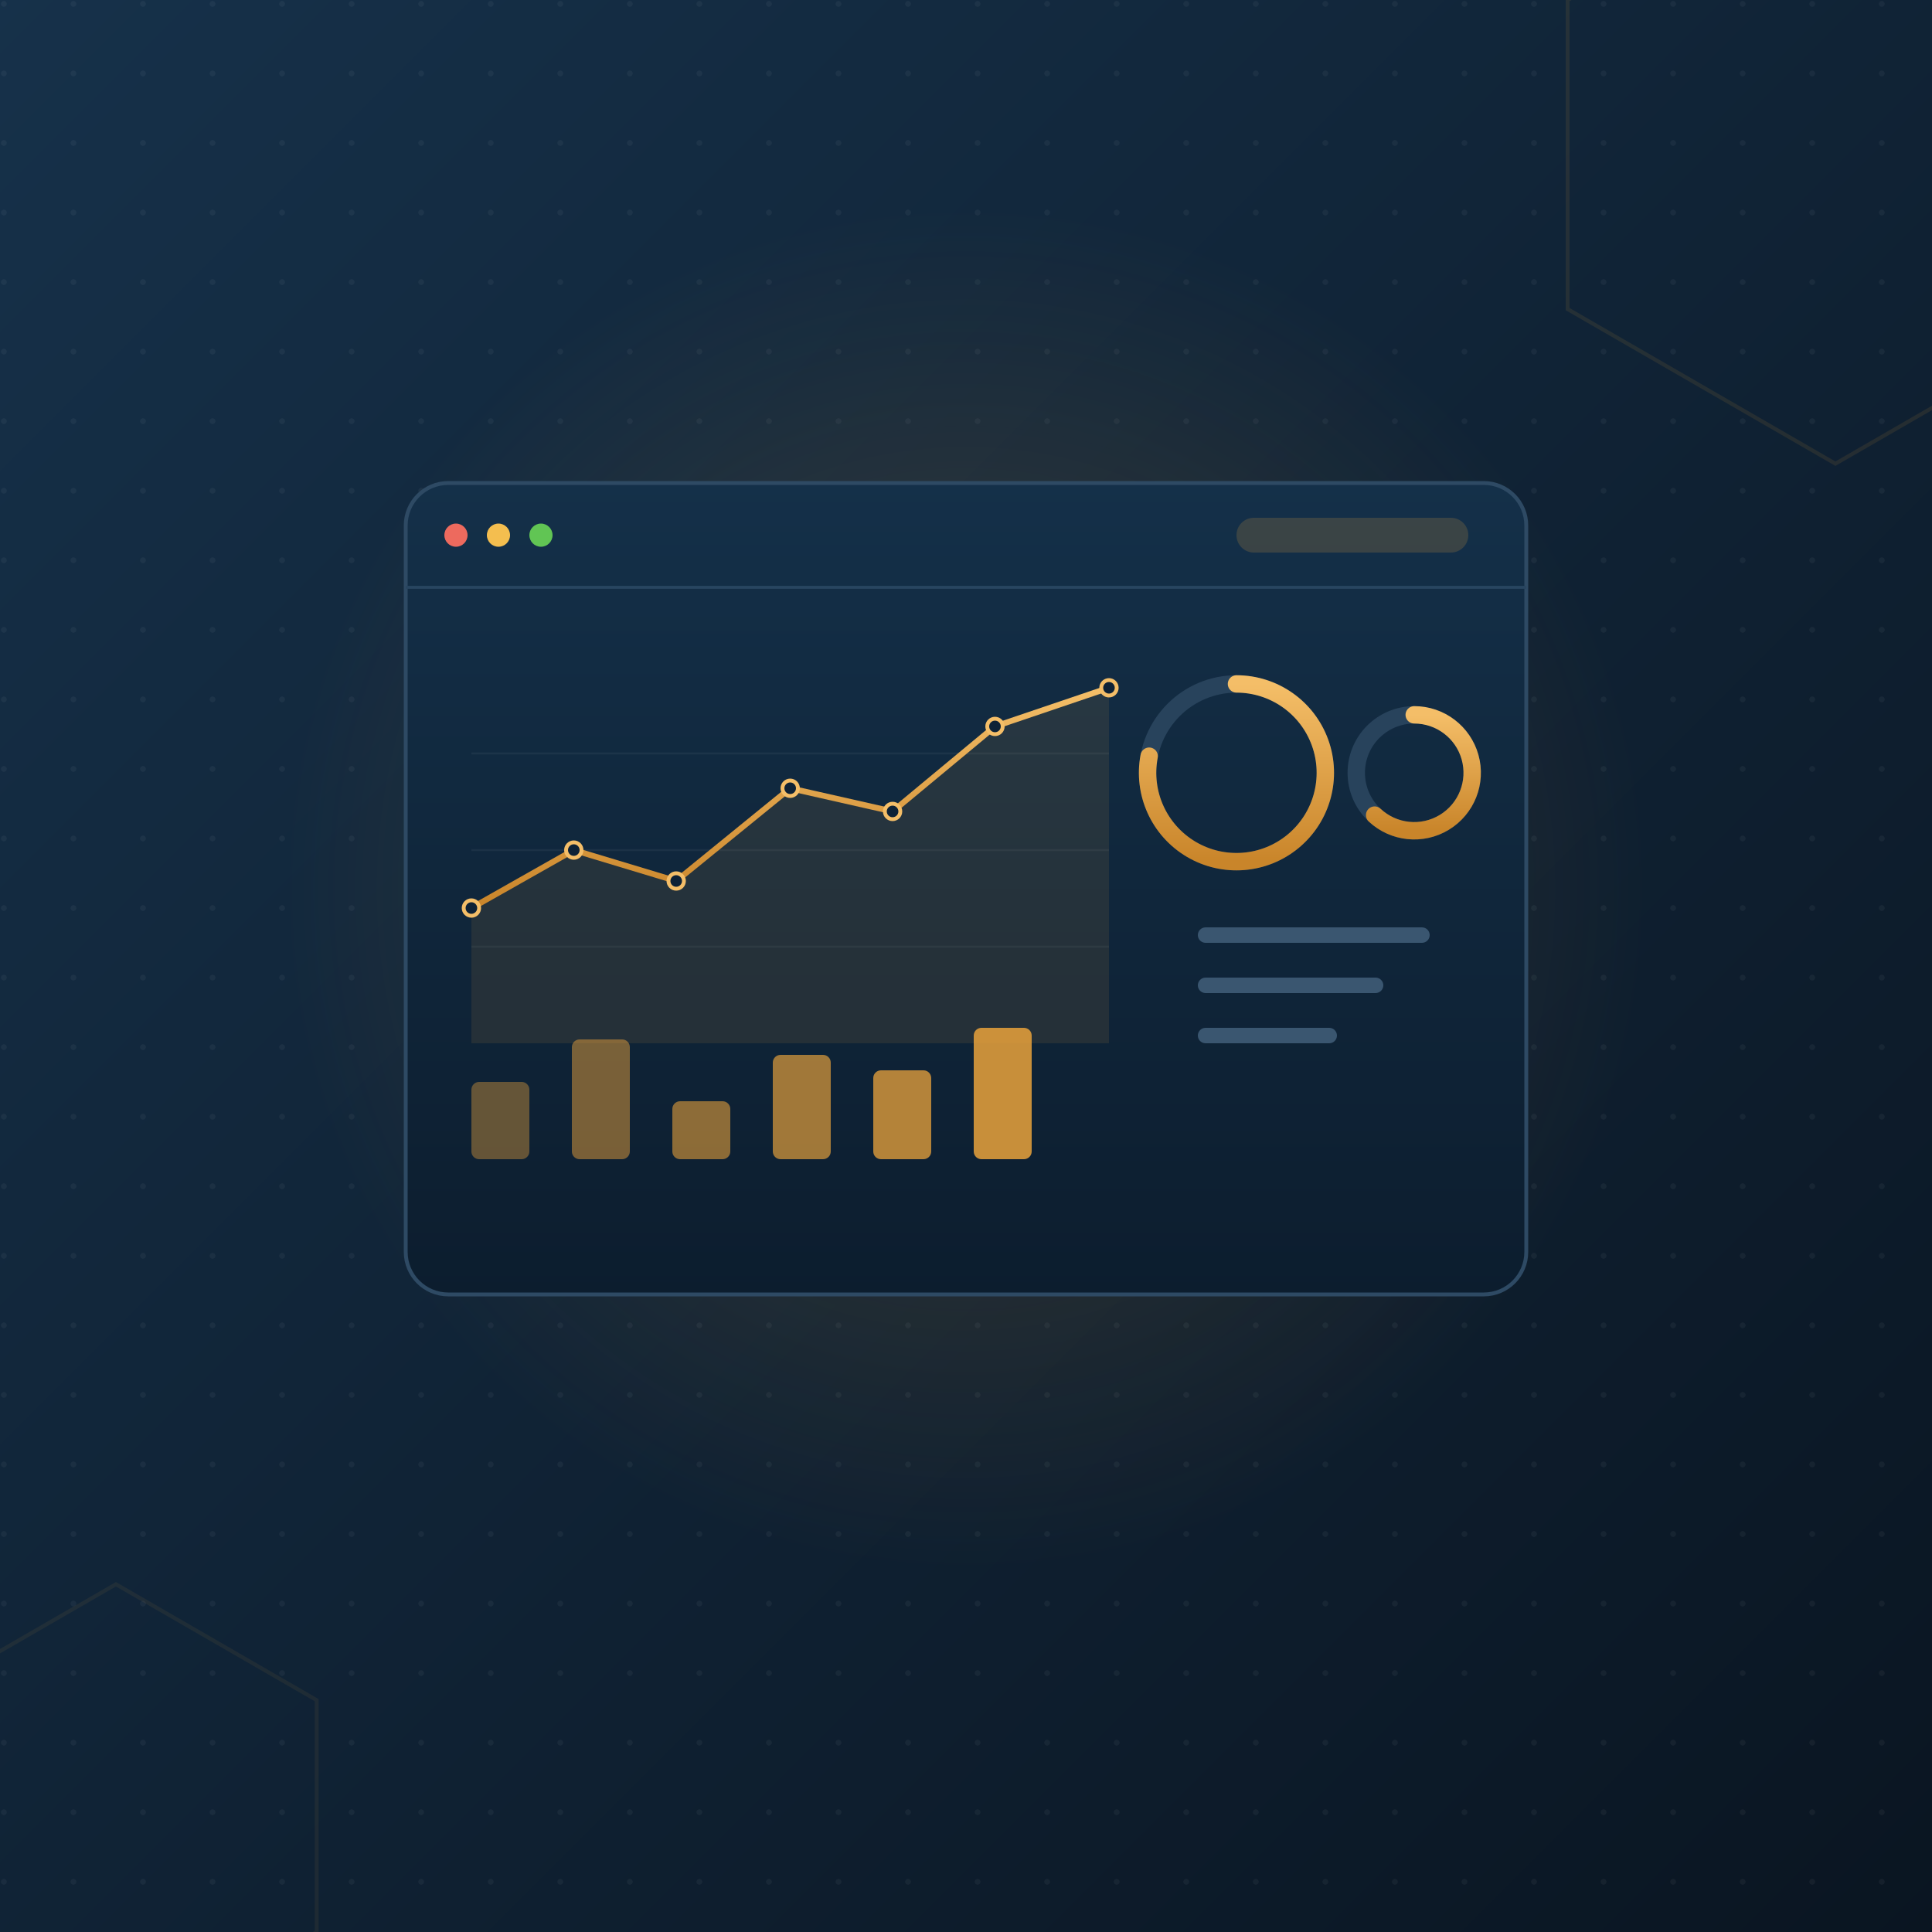
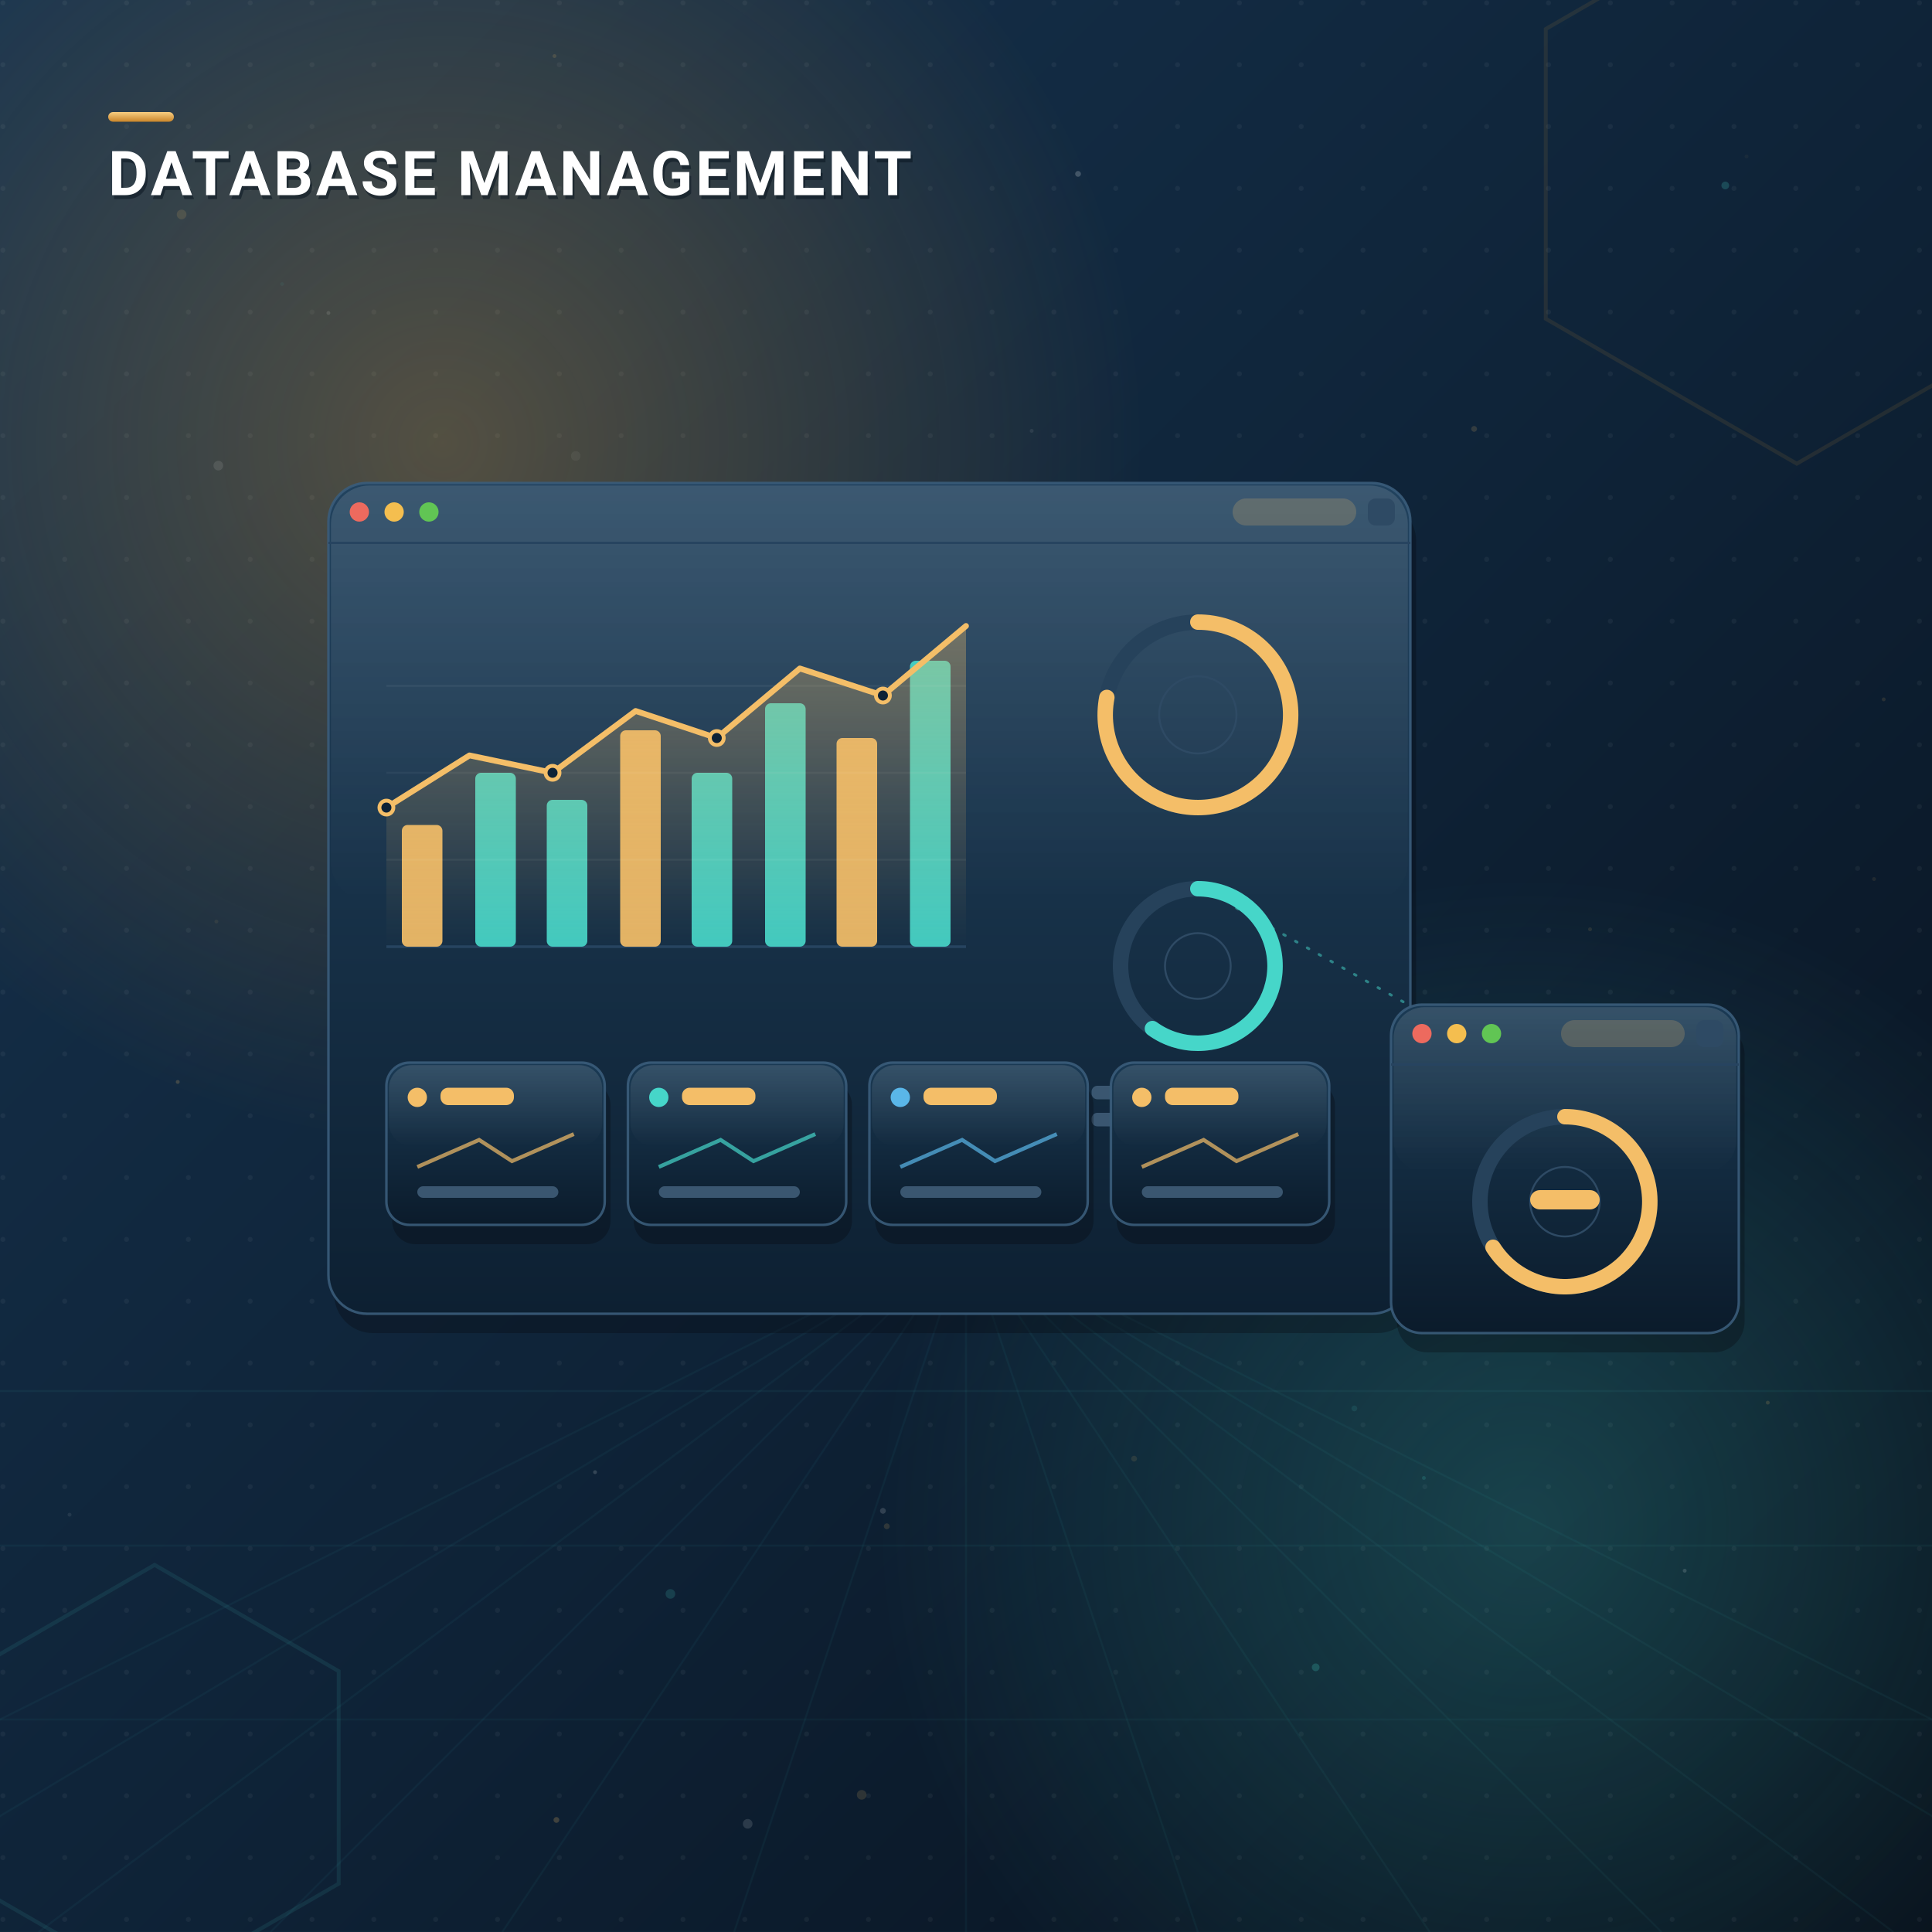
<svg xmlns="http://www.w3.org/2000/svg" viewBox="0 0 1000 1000">
  <defs>
    <linearGradient id="bg" x1="0" y1="0" x2="1" y2="1">
-       <stop offset="0" stop-color="#16314A" />
-       <stop offset="1" stop-color="#0A1521" />
-     </linearGradient>
-     <radialGradient id="glow" cx="0.5" cy="0.5" r="0.5">
-       <stop offset="0" stop-color="#E9A23B" stop-opacity="0.20" />
+       <stop offset="0" stop-color="#173450" />
+       <stop offset="0.55" stop-color="#0E2236" />
+       <stop offset="1" stop-color="#080F1A" />
+     </linearGradient>
+     <linearGradient id="gold" x1="0" y1="0" x2="0" y2="1">
+       <stop offset="0" stop-color="#F8CE82" />
+       <stop offset="1" stop-color="#C9852A" />
+     </linearGradient>
+     <linearGradient id="teal" x1="0" y1="0" x2="0" y2="1">
+       <stop offset="0" stop-color="#6FE6DA" />
+       <stop offset="1" stop-color="#2C9D93" />
+     </linearGradient>
+     <linearGradient id="glass" x1="0" y1="0" x2="0" y2="1">
+       <stop offset="0" stop-color="#21425E" />
+       <stop offset="1" stop-color="#0D2032" />
+     </linearGradient>
+     <linearGradient id="glass2" x1="0" y1="0" x2="0" y2="1">
+       <stop offset="0" stop-color="#1A3A54" />
+       <stop offset="1" stop-color="#0B1B2B" />
+     </linearGradient>
+     <linearGradient id="sheen" x1="0" y1="0" x2="0" y2="1">
+       <stop offset="0" stop-color="#FFFFFF" stop-opacity="0.12" />
+       <stop offset="1" stop-color="#FFFFFF" stop-opacity="0" />
+     </linearGradient>
+     <linearGradient id="goldArea" x1="0" y1="0" x2="0" y2="1">
+       <stop offset="0" stop-color="#F4BE68" stop-opacity="0.34" />
+       <stop offset="1" stop-color="#F4BE68" stop-opacity="0" />
+     </linearGradient>
+     <linearGradient id="tealArea" x1="0" y1="0" x2="0" y2="1">
+       <stop offset="0" stop-color="#46D6C9" stop-opacity="0.30" />
+       <stop offset="1" stop-color="#46D6C9" stop-opacity="0" />
+     </linearGradient>
+     <radialGradient id="glowGold" cx="0.5" cy="0.5" r="0.5">
+       <stop offset="0" stop-color="#E9A23B" stop-opacity="0.30" />
      <stop offset="1" stop-color="#E9A23B" stop-opacity="0" />
    </radialGradient>
-     <linearGradient id="gold" x1="0" y1="0" x2="0" y2="1">
-       <stop offset="0" stop-color="#F4BE68" />
-       <stop offset="1" stop-color="#C9852A" />
-     </linearGradient>
-     <linearGradient id="bar" x1="0" y1="1" x2="0" y2="0">
-       <stop offset="0" stop-color="#B9772094" stop-opacity="0.55" />
-       <stop offset="1" stop-color="#F4BE68" />
-     </linearGradient>
-     <linearGradient id="panel" x1="0" y1="0" x2="0" y2="1">
-       <stop offset="0" stop-color="#143049" />
-       <stop offset="1" stop-color="#0C1D2E" />
-     </linearGradient>
-     <pattern id="dots" width="36" height="36" patternUnits="userSpaceOnUse">
-       <circle cx="2" cy="2" r="1.5" fill="#FFFFFF" opacity="0.045" />
+     <radialGradient id="glowTeal" cx="0.5" cy="0.5" r="0.5">
+       <stop offset="0" stop-color="#46D6C9" stop-opacity="0.22" />
+       <stop offset="1" stop-color="#46D6C9" stop-opacity="0" />
+     </radialGradient>
+     <pattern id="dots" width="32" height="32" patternUnits="userSpaceOnUse">
+       <circle cx="1.5" cy="1.5" r="1.3" fill="#FFFFFF" opacity="0.05" />
    </pattern>
  </defs>
  <rect width="1000" height="1000" fill="url(#bg)" />
  <rect width="1000" height="1000" fill="url(#dots)" />
-   <path d="M950.0 240.0 L811.4 160.0 L811.4 -0.0 L950.0 -80.0 L1088.6 -0.0 L1088.6 160.0 Z" fill="none" stroke="#E9A23B" stroke-opacity="0.10" stroke-width="2" />
-   <path d="M60.0 1060.0 L-43.9 1000.0 L-43.9 880.0 L60.0 820.0 L163.9 880.0 L163.9 1000.0 Z" fill="none" stroke="#E9A23B" stroke-opacity="0.07" stroke-width="2" />
-   <circle cx="500" cy="460" r="350" fill="url(#glow)" />
-   <rect x="210" y="250" width="580" height="420" rx="22" fill="url(#panel)" stroke="#2E4A64" stroke-width="2" />
-   <line x1="210" y1="304" x2="790" y2="304" stroke="#284560" stroke-width="1.5" />
-   <circle cx="236" cy="277" r="6" fill="#ED6A5E" />
-   <circle cx="258" cy="277" r="6" fill="#F4BE4F" />
-   <circle cx="280" cy="277" r="6" fill="#61C554" />
-   <rect x="640" y="268" width="120" height="18" rx="9" fill="#E9A23B" opacity="0.18" />
-   <line x1="244" y1="390" x2="574" y2="390" stroke="#FFFFFF" stroke-opacity="0.05" stroke-width="1" />
-   <line x1="244" y1="440" x2="574" y2="440" stroke="#FFFFFF" stroke-opacity="0.05" stroke-width="1" />
-   <line x1="244" y1="490" x2="574" y2="490" stroke="#FFFFFF" stroke-opacity="0.05" stroke-width="1" />
-   <path d="M244 540 L244 470 L297 440 L350 456 L409 408 L462 420 L515 376 L574 356 L574 540 Z" fill="#E9A23B" opacity="0.10" />
-   <polyline points="244,470 297,440 350,456 409,408 462,420 515,376 574,356" fill="none" stroke="url(#gold)" stroke-width="3" stroke-linecap="round" stroke-linejoin="round" />
-   <circle cx="244" cy="470" r="4" fill="#0E2236" stroke="#F4BE68" stroke-width="2" />
-   <circle cx="297" cy="440" r="4" fill="#0E2236" stroke="#F4BE68" stroke-width="2" />
-   <circle cx="350" cy="456" r="4" fill="#0E2236" stroke="#F4BE68" stroke-width="2" />
-   <circle cx="409" cy="408" r="4" fill="#0E2236" stroke="#F4BE68" stroke-width="2" />
-   <circle cx="462" cy="420" r="4" fill="#0E2236" stroke="#F4BE68" stroke-width="2" />
-   <circle cx="515" cy="376" r="4" fill="#0E2236" stroke="#F4BE68" stroke-width="2" />
-   <circle cx="574" cy="356" r="4" fill="#0E2236" stroke="#F4BE68" stroke-width="2" />
-   <circle cx="640" cy="400" r="46" fill="none" stroke="#28435C" stroke-width="9" />
-   <path d="M640 354 A46 46 0 1 1 594.8 391.4" fill="none" stroke="url(#gold)" stroke-width="9" stroke-linecap="round" />
-   <circle cx="732" cy="400" r="30" fill="none" stroke="#28435C" stroke-width="9" />
-   <path d="M732 370 A30 30 0 1 1 711.5 421.9" fill="none" stroke="url(#gold)" stroke-width="9" stroke-linecap="round" />
-   <rect x="244" y="560" width="30" height="40" rx="4" fill="#E9A23B" opacity="0.40" />
-   <rect x="296" y="538" width="30" height="62" rx="4" fill="#E9A23B" opacity="0.49" />
-   <rect x="348" y="570" width="30" height="30" rx="4" fill="#E9A23B" opacity="0.58" />
-   <rect x="400" y="546" width="30" height="54" rx="4" fill="#E9A23B" opacity="0.67" />
-   <rect x="452" y="554" width="30" height="46" rx="4" fill="#E9A23B" opacity="0.76" />
-   <rect x="504" y="532" width="30" height="68" rx="4" fill="#E9A23B" opacity="0.85" />
-   <rect x="620" y="480" width="120" height="8" rx="4" fill="#3A5670" />
-   <rect x="620" y="506" width="96" height="8" rx="4" fill="#3A5670" />
-   <rect x="620" y="532" width="72" height="8" rx="4" fill="#3A5670" />
+   <line x1="500" y1="640" x2="-220" y2="1000" stroke="#46D6C9" stroke-opacity="0.05" stroke-width="1" />
+   <line x1="500" y1="640" x2="-100" y2="1000" stroke="#46D6C9" stroke-opacity="0.05" stroke-width="1" />
+   <line x1="500" y1="640" x2="20" y2="1000" stroke="#46D6C9" stroke-opacity="0.05" stroke-width="1" />
+   <line x1="500" y1="640" x2="140" y2="1000" stroke="#46D6C9" stroke-opacity="0.05" stroke-width="1" />
+   <line x1="500" y1="640" x2="260" y2="1000" stroke="#46D6C9" stroke-opacity="0.05" stroke-width="1" />
+   <line x1="500" y1="640" x2="380" y2="1000" stroke="#46D6C9" stroke-opacity="0.05" stroke-width="1" />
+   <line x1="500" y1="640" x2="500" y2="1000" stroke="#46D6C9" stroke-opacity="0.05" stroke-width="1" />
+   <line x1="500" y1="640" x2="620" y2="1000" stroke="#46D6C9" stroke-opacity="0.05" stroke-width="1" />
+   <line x1="500" y1="640" x2="740" y2="1000" stroke="#46D6C9" stroke-opacity="0.05" stroke-width="1" />
+   <line x1="500" y1="640" x2="860" y2="1000" stroke="#46D6C9" stroke-opacity="0.05" stroke-width="1" />
+   <line x1="500" y1="640" x2="980" y2="1000" stroke="#46D6C9" stroke-opacity="0.05" stroke-width="1" />
+   <line x1="500" y1="640" x2="1100" y2="1000" stroke="#46D6C9" stroke-opacity="0.05" stroke-width="1" />
+   <line x1="500" y1="640" x2="1220" y2="1000" stroke="#46D6C9" stroke-opacity="0.05" stroke-width="1" />
+   <line x1="0" y1="720" x2="1000" y2="720" stroke="#46D6C9" stroke-opacity="0.06" stroke-width="1" />
+   <line x1="0" y1="800" x2="1000" y2="800" stroke="#46D6C9" stroke-opacity="0.05" stroke-width="1" />
+   <line x1="0" y1="890" x2="1000" y2="890" stroke="#46D6C9" stroke-opacity="0.04" stroke-width="1" />
+   <line x1="0" y1="1000" x2="1000" y2="1000" stroke="#46D6C9" stroke-opacity="0.03" stroke-width="1" />
+   <path d="M930.0 240.0 L800.1 165.0 L800.1 15.0 L930.0 -60.0 L1059.9 15.0 L1059.9 165.0 Z" fill="none" stroke="#E9A23B" stroke-opacity="0.10" stroke-width="2" />
+   <path d="M80.0 1030.0 L-15.3 975.0 L-15.3 865.0 L80.0 810.0 L175.3 865.0 L175.3 975.0 Z" fill="none" stroke="#46D6C9" stroke-opacity="0.10" stroke-width="2" />
+   <circle cx="230" cy="230" r="360" fill="url(#glowGold)" />
+   <circle cx="790" cy="790" r="340" fill="url(#glowTeal)" />
+   <circle cx="412" cy="540" r="1" fill="#FFFFFF" opacity="0.08" />
+   <circle cx="298" cy="236" r="2.5" fill="#FFFFFF" opacity="0.05" />
+   <circle cx="763" cy="681" r="1.5" fill="#46D6C9" opacity="0.17" />
+   <circle cx="587" cy="755" r="1.5" fill="#F4BE68" opacity="0.11" />
+   <circle cx="828" cy="613" r="1" fill="#FFFFFF" opacity="0.14" />
+   <circle cx="279" cy="323" r="1.5" fill="#46D6C9" opacity="0.06" />
+   <circle cx="112" cy="477" r="1" fill="#F4BE68" opacity="0.08" />
+   <circle cx="737" cy="765" r="1" fill="#46D6C9" opacity="0.16" />
+   <circle cx="701" cy="729" r="1.5" fill="#46D6C9" opacity="0.11" />
+   <circle cx="625" cy="586" r="2.5" fill="#46D6C9" opacity="0.08" />
+   <circle cx="457" cy="782" r="1.5" fill="#FFFFFF" opacity="0.15" />
+   <circle cx="287" cy="29" r="1" fill="#F4BE68" opacity="0.15" />
+   <circle cx="975" cy="362" r="1" fill="#F4BE68" opacity="0.12" />
+   <circle cx="347" cy="825" r="2.5" fill="#46D6C9" opacity="0.17" />
+   <circle cx="750" cy="669" r="2" fill="#FFFFFF" opacity="0.07" />
+   <circle cx="915" cy="726" r="1" fill="#F4BE68" opacity="0.16" />
+   <circle cx="904" cy="81" r="1" fill="#F4BE68" opacity="0.05" />
+   <circle cx="191" cy="523" r="1" fill="#FFFFFF" opacity="0.20" />
+   <circle cx="288" cy="942" r="1.5" fill="#F4BE68" opacity="0.22" />
+   <circle cx="544" cy="488" r="1.5" fill="#46D6C9" opacity="0.13" />
+   <circle cx="407" cy="545" r="2" fill="#F4BE68" opacity="0.06" />
+   <circle cx="146" cy="147" r="1" fill="#46D6C9" opacity="0.06" />
+   <circle cx="400" cy="351" r="2" fill="#FFFFFF" opacity="0.06" />
+   <circle cx="287" cy="532" r="1.5" fill="#FFFFFF" opacity="0.09" />
+   <circle cx="558" cy="90" r="1.5" fill="#FFFFFF" opacity="0.20" />
+   <circle cx="970" cy="455" r="1" fill="#F4BE68" opacity="0.09" />
+   <circle cx="526" cy="326" r="1.5" fill="#FFFFFF" opacity="0.21" />
+   <circle cx="893" cy="96" r="2" fill="#46D6C9" opacity="0.21" />
+   <circle cx="387" cy="944" r="2.5" fill="#FFFFFF" opacity="0.13" />
+   <circle cx="170" cy="162" r="1" fill="#FFFFFF" opacity="0.11" />
+   <circle cx="534" cy="223" r="1" fill="#FFFFFF" opacity="0.08" />
+   <circle cx="94" cy="111" r="2.5" fill="#F4BE68" opacity="0.14" />
+   <circle cx="407" cy="290" r="1" fill="#FFFFFF" opacity="0.17" />
+   <circle cx="329" cy="590" r="1.5" fill="#F4BE68" opacity="0.22" />
+   <circle cx="36" cy="784" r="1" fill="#FFFFFF" opacity="0.08" />
+   <circle cx="92" cy="560" r="1" fill="#F4BE68" opacity="0.20" />
+   <circle cx="872" cy="813" r="1" fill="#FFFFFF" opacity="0.15" />
+   <circle cx="308" cy="762" r="1" fill="#FFFFFF" opacity="0.16" />
+   <circle cx="481" cy="293" r="2" fill="#F4BE68" opacity="0.13" />
+   <circle cx="681" cy="863" r="2" fill="#46D6C9" opacity="0.22" />
+   <circle cx="459" cy="790" r="1.5" fill="#F4BE68" opacity="0.15" />
+   <circle cx="823" cy="481" r="1" fill="#F4BE68" opacity="0.11" />
+   <circle cx="236" cy="432" r="1" fill="#46D6C9" opacity="0.22" />
+   <circle cx="113" cy="241" r="2.5" fill="#FFFFFF" opacity="0.10" />
+   <circle cx="763" cy="222" r="1.5" fill="#F4BE68" opacity="0.16" />
+   <circle cx="446" cy="929" r="2.5" fill="#F4BE68" opacity="0.15" />
+   <rect x="173" y="260" width="560" height="430" rx="20" fill="#05090F" opacity="0.33" />
+   <rect x="170" y="250" width="560" height="430" rx="20" fill="url(#glass)" stroke="#36567400" stroke-opacity="0" />
+   <rect x="170" y="250" width="560" height="430" rx="20" fill="none" stroke="#3A5C7A" stroke-width="1.3" opacity="0.9" />
+   <rect x="171.3" y="251.3" width="557.4" height="215" rx="20" fill="url(#sheen)" />
+   <circle cx="186" cy="265" r="5" fill="#ED6A5E" />
+   <circle cx="204" cy="265" r="5" fill="#F4BE4F" />
+   <circle cx="222" cy="265" r="5" fill="#61C554" />
+   <rect x="638" y="258" width="64" height="14" rx="7" fill="#F4BE68" opacity="0.20" />
+   <rect x="708" y="258" width="14" height="14" rx="4" fill="#2E4A64" />
+   <line x1="170" y1="281" x2="730" y2="281" stroke="#274460" stroke-width="1.2" />
+   <line x1="200" y1="490" x2="500" y2="490" stroke="#274460" stroke-width="1.4" />
+   <rect x="208" y="427" width="21" height="63" rx="3" fill="#F4BE68" opacity="0.92" />
+   <rect x="246" y="400" width="21" height="90" rx="3" fill="#46D6C9" opacity="0.92" />
+   <rect x="283" y="414" width="21" height="76" rx="3" fill="#46D6C9" opacity="0.92" />
+   <rect x="321" y="378" width="21" height="112" rx="3" fill="#F4BE68" opacity="0.92" />
+   <rect x="358" y="400" width="21" height="90" rx="3" fill="#46D6C9" opacity="0.92" />
+   <rect x="396" y="364" width="21" height="126" rx="3" fill="#46D6C9" opacity="0.92" />
+   <rect x="433" y="382" width="21" height="108" rx="3" fill="#F4BE68" opacity="0.92" />
+   <rect x="471" y="342" width="21" height="148" rx="3" fill="#46D6C9" opacity="0.92" />
+   <line x1="200" y1="355" x2="500" y2="355" stroke="#FFFFFF" stroke-opacity="0.05" stroke-width="1" />
+   <line x1="200" y1="400" x2="500" y2="400" stroke="#FFFFFF" stroke-opacity="0.05" stroke-width="1" />
+   <line x1="200" y1="445" x2="500" y2="445" stroke="#FFFFFF" stroke-opacity="0.05" stroke-width="1" />
+   <path d="M200 490 L200 418 L243 391 L286 400 L329 368 L371 382 L414 346 L457 360 L500 324 L500 490 Z" fill="url(#goldArea)" />
+   <polyline points="200,418 243,391 286,400 329,368 371,382 414,346 457,360 500,324" fill="none" stroke="#F4BE68" stroke-width="3" stroke-linecap="round" stroke-linejoin="round" />
+   <circle cx="200" cy="418" r="3.6" fill="#0E2236" stroke="#F4BE68" stroke-width="2" />
+   <circle cx="286" cy="400" r="3.6" fill="#0E2236" stroke="#F4BE68" stroke-width="2" />
+   <circle cx="371" cy="382" r="3.6" fill="#0E2236" stroke="#F4BE68" stroke-width="2" />
+   <circle cx="457" cy="360" r="3.6" fill="#0E2236" stroke="#F4BE68" stroke-width="2" />
+   <circle cx="620" cy="370" r="48" fill="none" stroke="#26425B" stroke-width="8" />
+   <path d="M620 322 A48 48 0 1 1 572.9 361.0" fill="none" stroke="#F4BE68" stroke-width="8" stroke-linecap="round" />
+   <circle cx="620" cy="370" r="20" fill="none" stroke="#2E4A64" stroke-width="1" />
+   <circle cx="620" cy="500" r="40" fill="none" stroke="#26425B" stroke-width="8" />
+   <path d="M620 460 A40 40 0 1 1 596.5 532.4" fill="none" stroke="#46D6C9" stroke-width="8" stroke-linecap="round" />
+   <circle cx="620" cy="500" r="17" fill="none" stroke="#2E4A64" stroke-width="1" />
+   <rect x="565" y="562" width="120" height="7" rx="3" fill="#3A5670" />
+   <rect x="565" y="576" width="90" height="7" rx="3" fill="#3A5670" />
+   <rect x="203.0" y="560" width="113.0" height="84" rx="12" fill="#05090F" opacity="0.33" />
+   <rect x="200.0" y="550" width="113.0" height="84" rx="12" fill="url(#glass2)" stroke="#36567400" stroke-opacity="0" />
+   <rect x="200.0" y="550" width="113.0" height="84" rx="12" fill="none" stroke="#3A5C7A" stroke-width="1.3" opacity="0.9" />
+   <rect x="201.3" y="551.3" width="110.4" height="42" rx="12" fill="url(#sheen)" />
+   <circle cx="216.0" cy="568" r="5" fill="#F4BE68" />
+   <rect x="228.0" y="563" width="38" height="9" rx="4" fill="#F4BE68" />
+   <rect x="216.0" y="614" width="73.0" height="6" rx="3" fill="#3A5670" />
+   <polyline points="216,604 232,597 248,590 265,601 281,594 297,587" fill="none" stroke="#F4BE68" stroke-width="2" opacity="0.7" />
+   <rect x="328.0" y="560" width="113.0" height="84" rx="12" fill="#05090F" opacity="0.33" />
+   <rect x="325.0" y="550" width="113.0" height="84" rx="12" fill="url(#glass2)" stroke="#36567400" stroke-opacity="0" />
+   <rect x="325.0" y="550" width="113.0" height="84" rx="12" fill="none" stroke="#3A5C7A" stroke-width="1.3" opacity="0.9" />
+   <rect x="326.3" y="551.3" width="110.4" height="42" rx="12" fill="url(#sheen)" />
+   <circle cx="341.0" cy="568" r="5" fill="#46D6C9" />
+   <rect x="353.0" y="563" width="38" height="9" rx="4" fill="#F4BE68" />
+   <rect x="341.0" y="614" width="73.0" height="6" rx="3" fill="#3A5670" />
+   <polyline points="341,604 357,597 373,590 390,601 406,594 422,587" fill="none" stroke="#46D6C9" stroke-width="2" opacity="0.7" />
+   <rect x="453.0" y="560" width="113.0" height="84" rx="12" fill="#05090F" opacity="0.33" />
+   <rect x="450.0" y="550" width="113.0" height="84" rx="12" fill="url(#glass2)" stroke="#36567400" stroke-opacity="0" />
+   <rect x="450.0" y="550" width="113.0" height="84" rx="12" fill="none" stroke="#3A5C7A" stroke-width="1.3" opacity="0.9" />
+   <rect x="451.3" y="551.3" width="110.4" height="42" rx="12" fill="url(#sheen)" />
+   <circle cx="466.0" cy="568" r="5" fill="#5AB6E8" />
+   <rect x="478.0" y="563" width="38" height="9" rx="4" fill="#F4BE68" />
+   <rect x="466.0" y="614" width="73.0" height="6" rx="3" fill="#3A5670" />
+   <polyline points="466,604 482,597 498,590 515,601 531,594 547,587" fill="none" stroke="#5AB6E8" stroke-width="2" opacity="0.7" />
+   <rect x="578.0" y="560" width="113.0" height="84" rx="12" fill="#05090F" opacity="0.33" />
+   <rect x="575.0" y="550" width="113.0" height="84" rx="12" fill="url(#glass2)" stroke="#36567400" stroke-opacity="0" />
+   <rect x="575.0" y="550" width="113.0" height="84" rx="12" fill="none" stroke="#3A5C7A" stroke-width="1.3" opacity="0.9" />
+   <rect x="576.3" y="551.3" width="110.4" height="42" rx="12" fill="url(#sheen)" />
+   <circle cx="591.0" cy="568" r="5" fill="#F4BE68" />
+   <rect x="603.0" y="563" width="38" height="9" rx="4" fill="#F4BE68" />
+   <rect x="591.0" y="614" width="73.0" height="6" rx="3" fill="#3A5670" />
+   <polyline points="591,604 607,597 623,590 640,601 656,594 672,587" fill="none" stroke="#F4BE68" stroke-width="2" opacity="0.7" />
+   <line x1="640" y1="470" x2="800" y2="560" stroke="#46D6C9" stroke-width="1.4" opacity="0.5" stroke-dasharray="1 6" stroke-linecap="round" />
+   <rect x="723" y="530" width="180" height="170" rx="16" fill="#05090F" opacity="0.33" />
+   <rect x="720" y="520" width="180" height="170" rx="16" fill="url(#glass2)" stroke="#36567400" stroke-opacity="0" />
+   <rect x="720" y="520" width="180" height="170" rx="16" fill="none" stroke="#3A5C7A" stroke-width="1.3" opacity="0.9" />
+   <rect x="721.3" y="521.3" width="177.4" height="85" rx="16" fill="url(#sheen)" />
+   <circle cx="736" cy="535" r="5" fill="#ED6A5E" />
+   <circle cx="754" cy="535" r="5" fill="#F4BE4F" />
+   <circle cx="772" cy="535" r="5" fill="#61C554" />
+   <rect x="808" y="528" width="64" height="14" rx="7" fill="#F4BE68" opacity="0.20" />
+   <rect x="878" y="528" width="14" height="14" rx="4" fill="#2E4A64" />
+   <line x1="720" y1="551" x2="900" y2="551" stroke="#274460" stroke-width="1.2" />
+   <circle cx="810.0" cy="622" r="44" fill="none" stroke="#26425B" stroke-width="8" />
+   <path d="M810.0 578 A44 44 0 1 1 772.8 645.6" fill="none" stroke="#F4BE68" stroke-width="8" stroke-linecap="round" />
+   <circle cx="810.0" cy="622" r="18" fill="none" stroke="#2E4A64" stroke-width="1" />
+   <rect x="792.0" y="616" width="36" height="10" rx="5" fill="#F4BE68" />
+   <rect x="56" y="58" width="34" height="5" rx="2.5" fill="url(#gold)" />
+   <text x="57" y="103" font-family="'Segoe UI',Roboto,'Helvetica Neue',Arial,sans-serif" font-size="32" font-weight="700" letter-spacing="1.5" fill="#0A1521" opacity="0.55">DATABASE MANAGEMENT</text>
+   <text x="56" y="101" font-family="'Segoe UI',Roboto,'Helvetica Neue',Arial,sans-serif" font-size="32" font-weight="700" letter-spacing="1.5" fill="#FFFFFF">DATABASE MANAGEMENT</text>
</svg>
